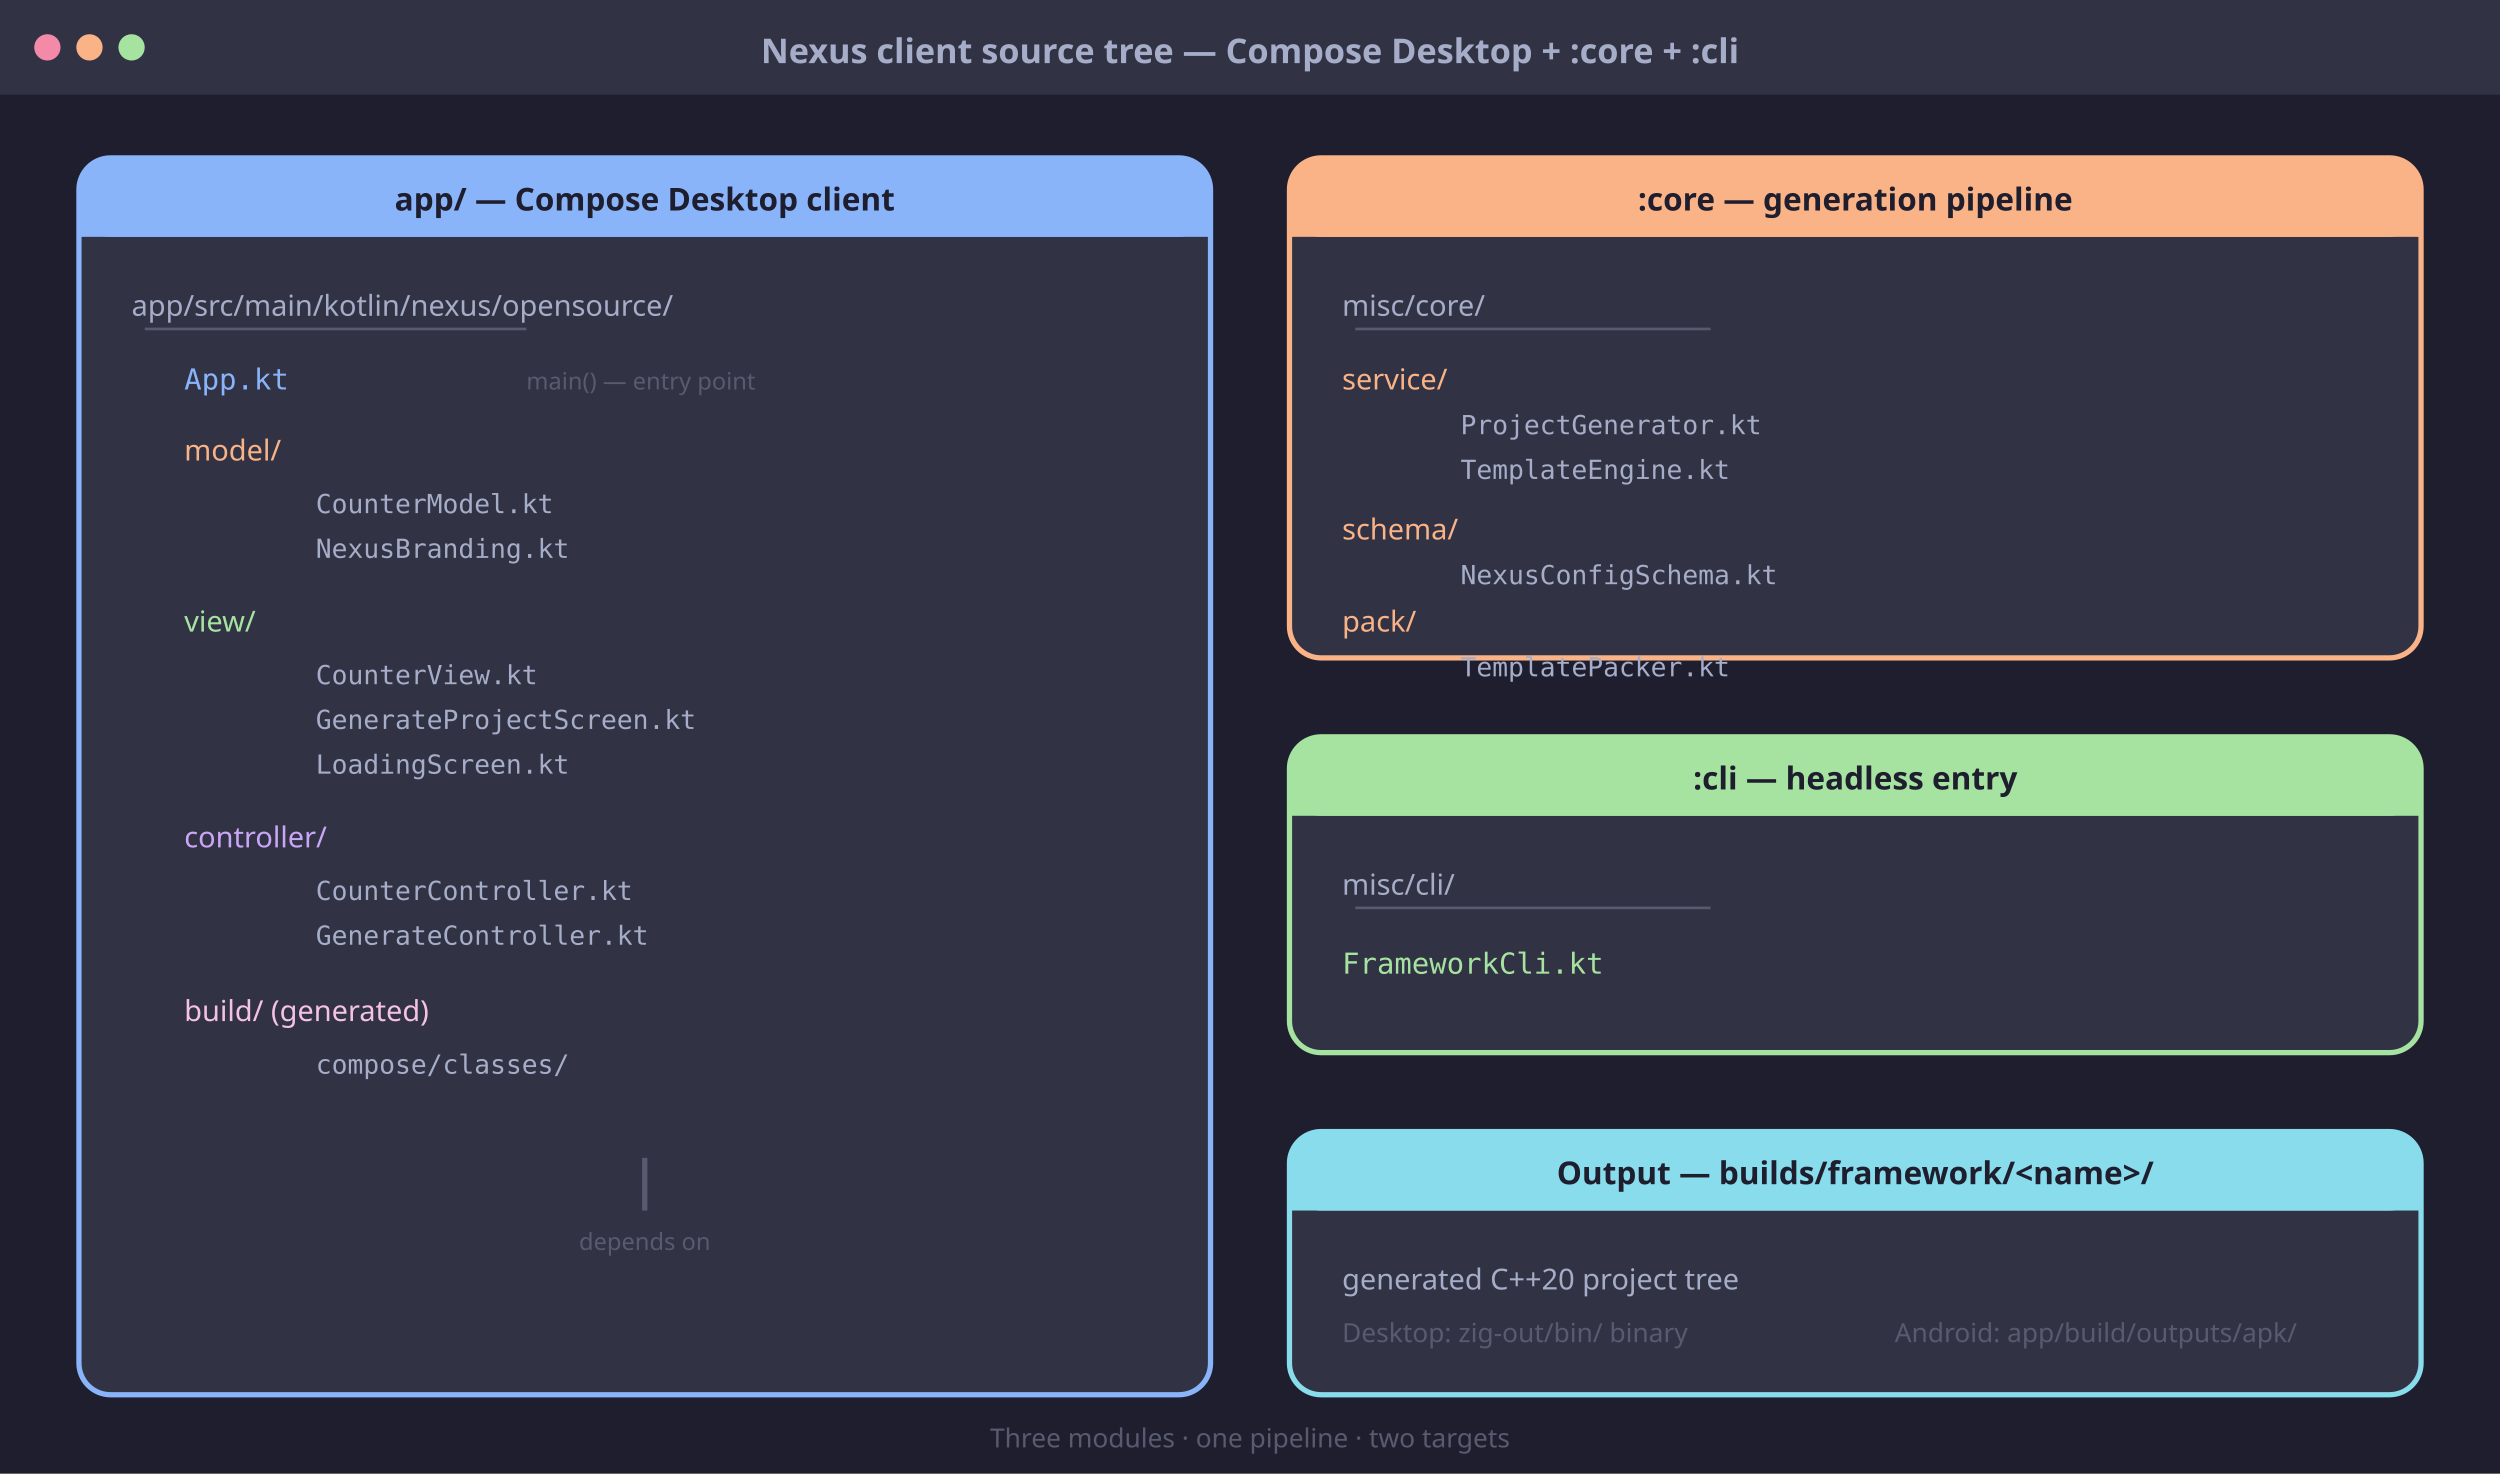
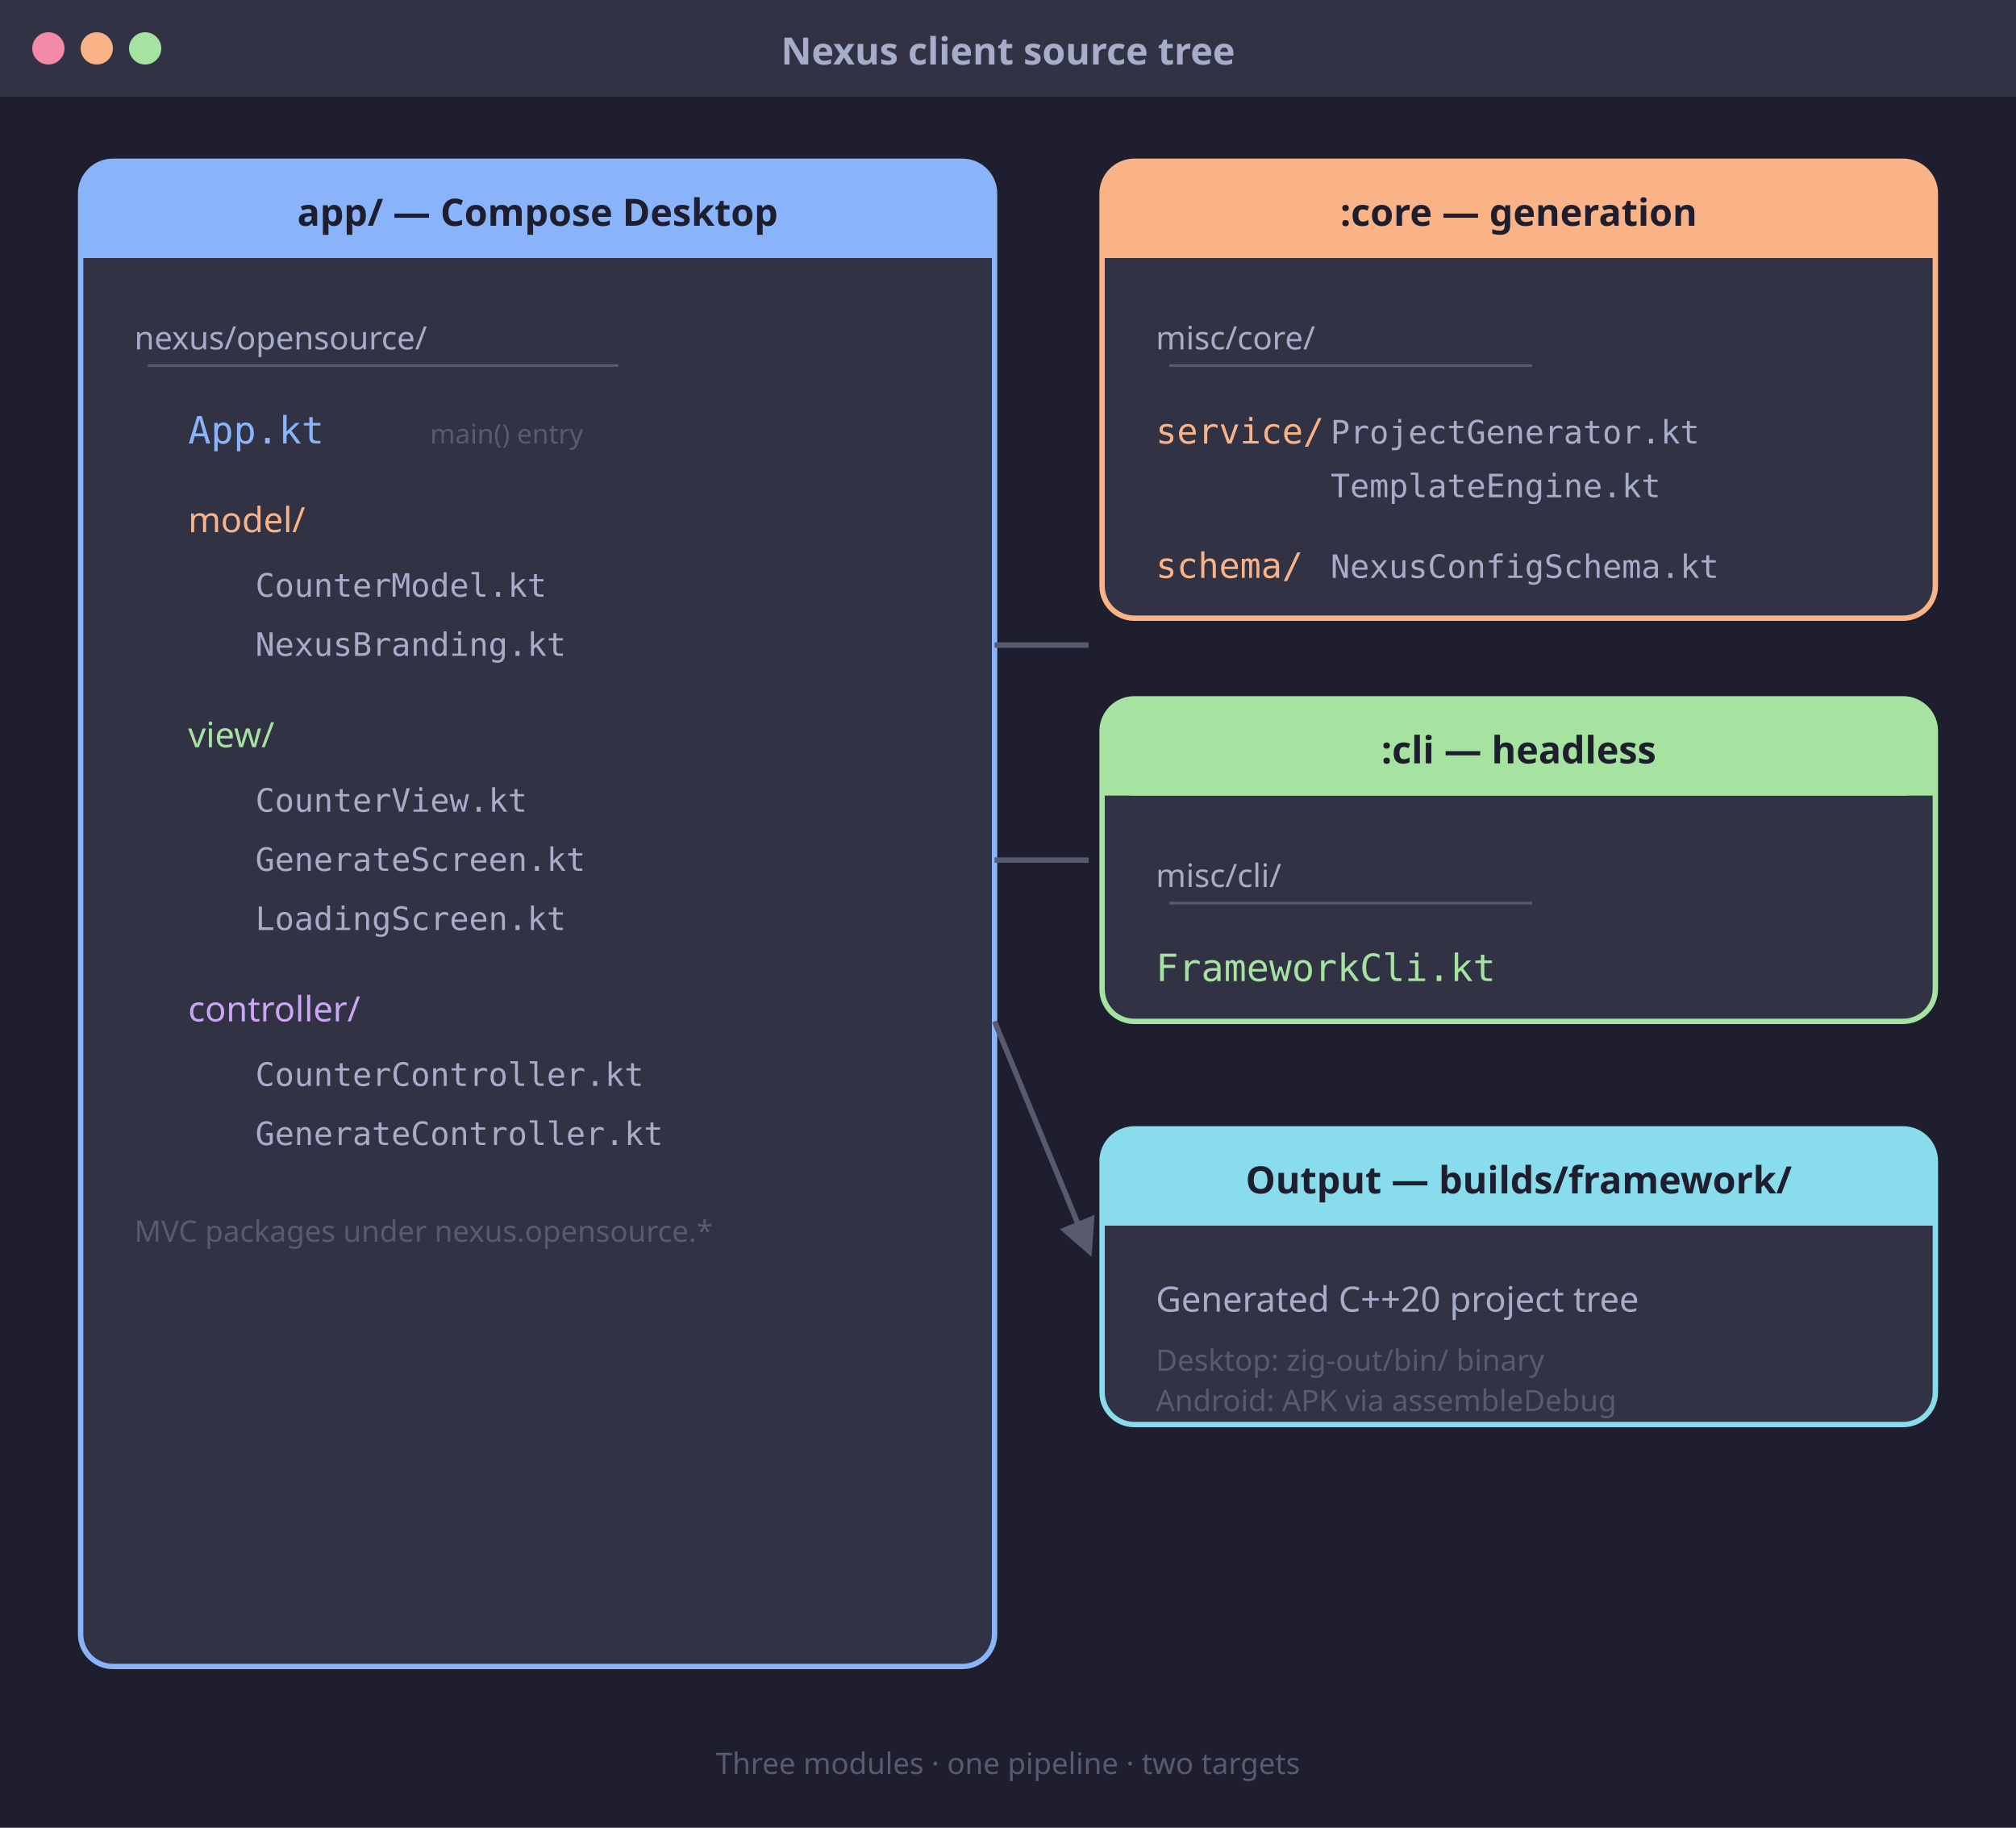
- <svg xmlns="http://www.w3.org/2000/svg" viewBox="0 0 950 560" width="950" height="560">
+ <svg xmlns="http://www.w3.org/2000/svg" viewBox="0 0 750 680" width="750" height="680">
  <rect width="100%" height="100%" fill="#1e1e2e" />
  <rect x="0" y="0" width="100%" height="36" fill="#313244" />
-   <circle cx="18" cy="18" r="5" fill="#f38ba8" />
-   <circle cx="34" cy="18" r="5" fill="#fab387" />
-   <circle cx="50" cy="18" r="5" fill="#a6e3a1" />
-   <text x="475" y="24" text-anchor="middle" font-family="sans-serif" font-size="13" fill="#a6adc8" font-weight="bold">Nexus client source tree — Compose Desktop + :core + :cli</text>
-   <rect x="30" y="60" width="430" height="470" rx="12" fill="#313244" stroke="#89b4fa" stroke-width="2" />
-   <rect x="30" y="60" width="430" height="30" rx="12" fill="#89b4fa" />
-   <rect x="30" y="75" width="430" height="15" fill="#89b4fa" />
-   <text x="245" y="80" text-anchor="middle" font-family="sans-serif" font-size="12" font-weight="bold" fill="#1e1e2e">app/ — Compose Desktop client</text>
-   <text x="50" y="120" font-family="sans-serif" font-size="11" fill="#a6adc8">app/src/main/kotlin/nexus/opensource/</text>
-   <line x1="55" y1="125" x2="200" y2="125" stroke="#585b70" stroke-width="1" />
-   <text x="70" y="148" font-family="monospace, sans-serif" font-size="11" fill="#89b4fa">App.kt</text>
-   <text x="200" y="148" font-family="sans-serif" font-size="9" fill="#585b70">main() — entry point</text>
-   <text x="70" y="175" font-family="sans-serif" font-size="11" fill="#fab387">model/</text>
-   <text x="120" y="195" font-family="monospace, sans-serif" font-size="10" fill="#a6adc8">CounterModel.kt</text>
-   <text x="120" y="212" font-family="monospace, sans-serif" font-size="10" fill="#a6adc8">NexusBranding.kt</text>
-   <text x="70" y="240" font-family="sans-serif" font-size="11" fill="#a6e3a1">view/</text>
-   <text x="120" y="260" font-family="monospace, sans-serif" font-size="10" fill="#a6adc8">CounterView.kt</text>
-   <text x="120" y="277" font-family="monospace, sans-serif" font-size="10" fill="#a6adc8">GenerateProjectScreen.kt</text>
-   <text x="120" y="294" font-family="monospace, sans-serif" font-size="10" fill="#a6adc8">LoadingScreen.kt</text>
-   <text x="70" y="322" font-family="sans-serif" font-size="11" fill="#cba6f7">controller/</text>
-   <text x="120" y="342" font-family="monospace, sans-serif" font-size="10" fill="#a6adc8">CounterController.kt</text>
-   <text x="120" y="359" font-family="monospace, sans-serif" font-size="10" fill="#a6adc8">GenerateController.kt</text>
-   <text x="70" y="388" font-family="sans-serif" font-size="11" fill="#f5c2e7">build/ (generated)</text>
-   <text x="120" y="408" font-family="monospace, sans-serif" font-size="10" fill="#a6adc8">compose/classes/</text>
-   <line x1="245" y1="440" x2="245" y2="460" stroke="#585b70" stroke-width="2" />
-   <text x="245" y="475" text-anchor="middle" font-family="sans-serif" font-size="9" fill="#585b70">depends on</text>
-   <rect x="490" y="60" width="430" height="190" rx="12" fill="#313244" stroke="#fab387" stroke-width="2" />
-   <rect x="490" y="60" width="430" height="30" rx="12" fill="#fab387" />
-   <rect x="490" y="75" width="430" height="15" fill="#fab387" />
-   <text x="705" y="80" text-anchor="middle" font-family="sans-serif" font-size="12" font-weight="bold" fill="#1e1e2e">:core — generation pipeline</text>
-   <text x="510" y="120" font-family="sans-serif" font-size="11" fill="#a6adc8">misc/core/</text>
-   <line x1="515" y1="125" x2="650" y2="125" stroke="#585b70" stroke-width="1" />
-   <text x="510" y="148" font-family="sans-serif" font-size="11" fill="#fab387">service/</text>
-   <text x="555" y="165" font-family="monospace, sans-serif" font-size="10" fill="#a6adc8">ProjectGenerator.kt</text>
-   <text x="555" y="182" font-family="monospace, sans-serif" font-size="10" fill="#a6adc8">TemplateEngine.kt</text>
-   <text x="510" y="205" font-family="sans-serif" font-size="11" fill="#fab387">schema/</text>
-   <text x="555" y="222" font-family="monospace, sans-serif" font-size="10" fill="#a6adc8">NexusConfigSchema.kt</text>
-   <text x="510" y="240" font-family="sans-serif" font-size="11" fill="#fab387">pack/</text>
-   <text x="555" y="257" font-family="monospace, sans-serif" font-size="10" fill="#a6adc8">TemplatePacker.kt</text>
-   <rect x="490" y="280" width="430" height="120" rx="12" fill="#313244" stroke="#a6e3a1" stroke-width="2" />
-   <rect x="490" y="280" width="430" height="30" rx="12" fill="#a6e3a1" />
-   <rect x="490" y="295" width="430" height="15" fill="#a6e3a1" />
-   <text x="705" y="300" text-anchor="middle" font-family="sans-serif" font-size="12" font-weight="bold" fill="#1e1e2e">:cli — headless entry</text>
-   <text x="510" y="340" font-family="sans-serif" font-size="11" fill="#a6adc8">misc/cli/</text>
-   <line x1="515" y1="345" x2="650" y2="345" stroke="#585b70" stroke-width="1" />
-   <text x="510" y="370" font-family="monospace, sans-serif" font-size="11" fill="#a6e3a1">FrameworkCli.kt</text>
-   <rect x="490" y="430" width="430" height="100" rx="12" fill="#313244" stroke="#89dceb" stroke-width="2" />
-   <rect x="490" y="430" width="430" height="30" rx="12" fill="#89dceb" />
-   <rect x="490" y="445" width="430" height="15" fill="#89dceb" />
-   <text x="705" y="450" text-anchor="middle" font-family="sans-serif" font-size="12" font-weight="bold" fill="#1e1e2e">Output — builds/framework/&lt;name&gt;/</text>
-   <text x="510" y="490" font-family="sans-serif" font-size="11" fill="#a6adc8">generated C++20 project tree</text>
-   <text x="510" y="510" font-family="sans-serif" font-size="10" fill="#585b70">Desktop: zig-out/bin/ binary</text>
-   <text x="720" y="510" font-family="sans-serif" font-size="10" fill="#585b70">Android: app/build/outputs/apk/</text>
-   <text x="475" y="550" text-anchor="middle" font-family="sans-serif" font-size="10" fill="#585b70">Three modules · one pipeline · two targets</text>
+   <circle cx="18" cy="18" r="6" fill="#f38ba8" />
+   <circle cx="36" cy="18" r="6" fill="#fab387" />
+   <circle cx="54" cy="18" r="6" fill="#a6e3a1" />
+   <text x="375" y="24" text-anchor="middle" font-family="sans-serif" font-size="14" fill="#a6adc8" font-weight="bold">Nexus client source tree</text>
+   <rect x="30" y="60" width="340" height="560" rx="12" fill="#313244" stroke="#89b4fa" stroke-width="2" />
+   <rect x="30" y="60" width="340" height="36" rx="12" fill="#89b4fa" />
+   <rect x="30" y="78" width="340" height="18" fill="#89b4fa" />
+   <text x="200" y="84" text-anchor="middle" font-family="sans-serif" font-size="14" font-weight="bold" fill="#1e1e2e">app/ — Compose Desktop</text>
+   <text x="50" y="130" font-family="sans-serif" font-size="12" fill="#a6adc8">nexus/opensource/</text>
+   <line x1="55" y1="136" x2="230" y2="136" stroke="#585b70" stroke-width="1" />
+   <text x="70" y="165" font-family="monospace, sans-serif" font-size="14" fill="#89b4fa">App.kt</text>
+   <text x="160" y="165" font-family="sans-serif" font-size="10" fill="#585b70">main() entry</text>
+   <text x="70" y="198" font-family="sans-serif" font-size="13" fill="#fab387">model/</text>
+   <text x="95" y="222" font-family="monospace, sans-serif" font-size="12" fill="#a6adc8">CounterModel.kt</text>
+   <text x="95" y="244" font-family="monospace, sans-serif" font-size="12" fill="#a6adc8">NexusBranding.kt</text>
+   <text x="70" y="278" font-family="sans-serif" font-size="13" fill="#a6e3a1">view/</text>
+   <text x="95" y="302" font-family="monospace, sans-serif" font-size="12" fill="#a6adc8">CounterView.kt</text>
+   <text x="95" y="324" font-family="monospace, sans-serif" font-size="12" fill="#a6adc8">GenerateScreen.kt</text>
+   <text x="95" y="346" font-family="monospace, sans-serif" font-size="12" fill="#a6adc8">LoadingScreen.kt</text>
+   <text x="70" y="380" font-family="sans-serif" font-size="13" fill="#cba6f7">controller/</text>
+   <text x="95" y="404" font-family="monospace, sans-serif" font-size="12" fill="#a6adc8">CounterController.kt</text>
+   <text x="95" y="426" font-family="monospace, sans-serif" font-size="12" fill="#a6adc8">GenerateController.kt</text>
+   <text x="50" y="462" font-family="sans-serif" font-size="11" fill="#585b70">MVC packages under nexus.opensource.*</text>
+   <rect x="410" y="60" width="310" height="170" rx="12" fill="#313244" stroke="#fab387" stroke-width="2" />
+   <rect x="410" y="60" width="310" height="36" rx="12" fill="#fab387" />
+   <rect x="410" y="78" width="310" height="18" fill="#fab387" />
+   <text x="565" y="84" text-anchor="middle" font-family="sans-serif" font-size="14" font-weight="bold" fill="#1e1e2e">:core — generation</text>
+   <text x="430" y="130" font-family="sans-serif" font-size="12" fill="#a6adc8">misc/core/</text>
+   <line x1="435" y1="136" x2="570" y2="136" stroke="#585b70" stroke-width="1" />
+   <text x="430" y="165" font-family="monospace, sans-serif" font-size="13" fill="#fab387">service/</text>
+   <text x="495" y="165" font-family="monospace, sans-serif" font-size="12" fill="#a6adc8">ProjectGenerator.kt</text>
+   <text x="495" y="185" font-family="monospace, sans-serif" font-size="12" fill="#a6adc8">TemplateEngine.kt</text>
+   <text x="430" y="215" font-family="monospace, sans-serif" font-size="13" fill="#fab387">schema/</text>
+   <text x="495" y="215" font-family="monospace, sans-serif" font-size="12" fill="#a6adc8">NexusConfigSchema.kt</text>
+   <rect x="410" y="260" width="310" height="120" rx="12" fill="#313244" stroke="#a6e3a1" stroke-width="2" />
+   <rect x="410" y="260" width="310" height="36" rx="12" fill="#a6e3a1" />
+   <rect x="410" y="278" width="310" height="18" fill="#a6e3a1" />
+   <text x="565" y="284" text-anchor="middle" font-family="sans-serif" font-size="14" font-weight="bold" fill="#1e1e2e">:cli — headless</text>
+   <text x="430" y="330" font-family="sans-serif" font-size="12" fill="#a6adc8">misc/cli/</text>
+   <line x1="435" y1="336" x2="570" y2="336" stroke="#585b70" stroke-width="1" />
+   <text x="430" y="365" font-family="monospace, sans-serif" font-size="14" fill="#a6e3a1">FrameworkCli.kt</text>
+   <rect x="410" y="420" width="310" height="110" rx="12" fill="#313244" stroke="#89dceb" stroke-width="2" />
+   <rect x="410" y="420" width="310" height="36" rx="12" fill="#89dceb" />
+   <rect x="410" y="438" width="310" height="18" fill="#89dceb" />
+   <text x="565" y="444" text-anchor="middle" font-family="sans-serif" font-size="14" font-weight="bold" fill="#1e1e2e">Output — builds/framework/</text>
+   <text x="430" y="488" font-family="sans-serif" font-size="13" fill="#a6adc8">Generated C++20 project tree</text>
+   <text x="430" y="510" font-family="sans-serif" font-size="11" fill="#585b70">Desktop: zig-out/bin/ binary</text>
+   <text x="430" y="525" font-family="sans-serif" font-size="11" fill="#585b70">Android: APK via assembleDebug</text>
+   <line x1="370" y1="240" x2="405" y2="240" stroke="#585b70" stroke-width="2" />
+   <line x1="370" y1="320" x2="405" y2="320" stroke="#585b70" stroke-width="2" />
+   <line x1="370" y1="380" x2="405" y2="465" stroke="#585b70" stroke-width="2" marker-end="url(#arrow)" />
+   <text x="375" y="660" text-anchor="middle" font-family="sans-serif" font-size="11" fill="#585b70">Three modules · one pipeline · two targets</text>
+   <defs>
+     <marker id="arrow" viewBox="0 0 10 10" refX="8" refY="5" markerWidth="7" markerHeight="7" orient="auto">
+       <path d="M0,0 L10,5 L0,10 Z" fill="#585b70" />
+     </marker>
+   </defs>
</svg>
